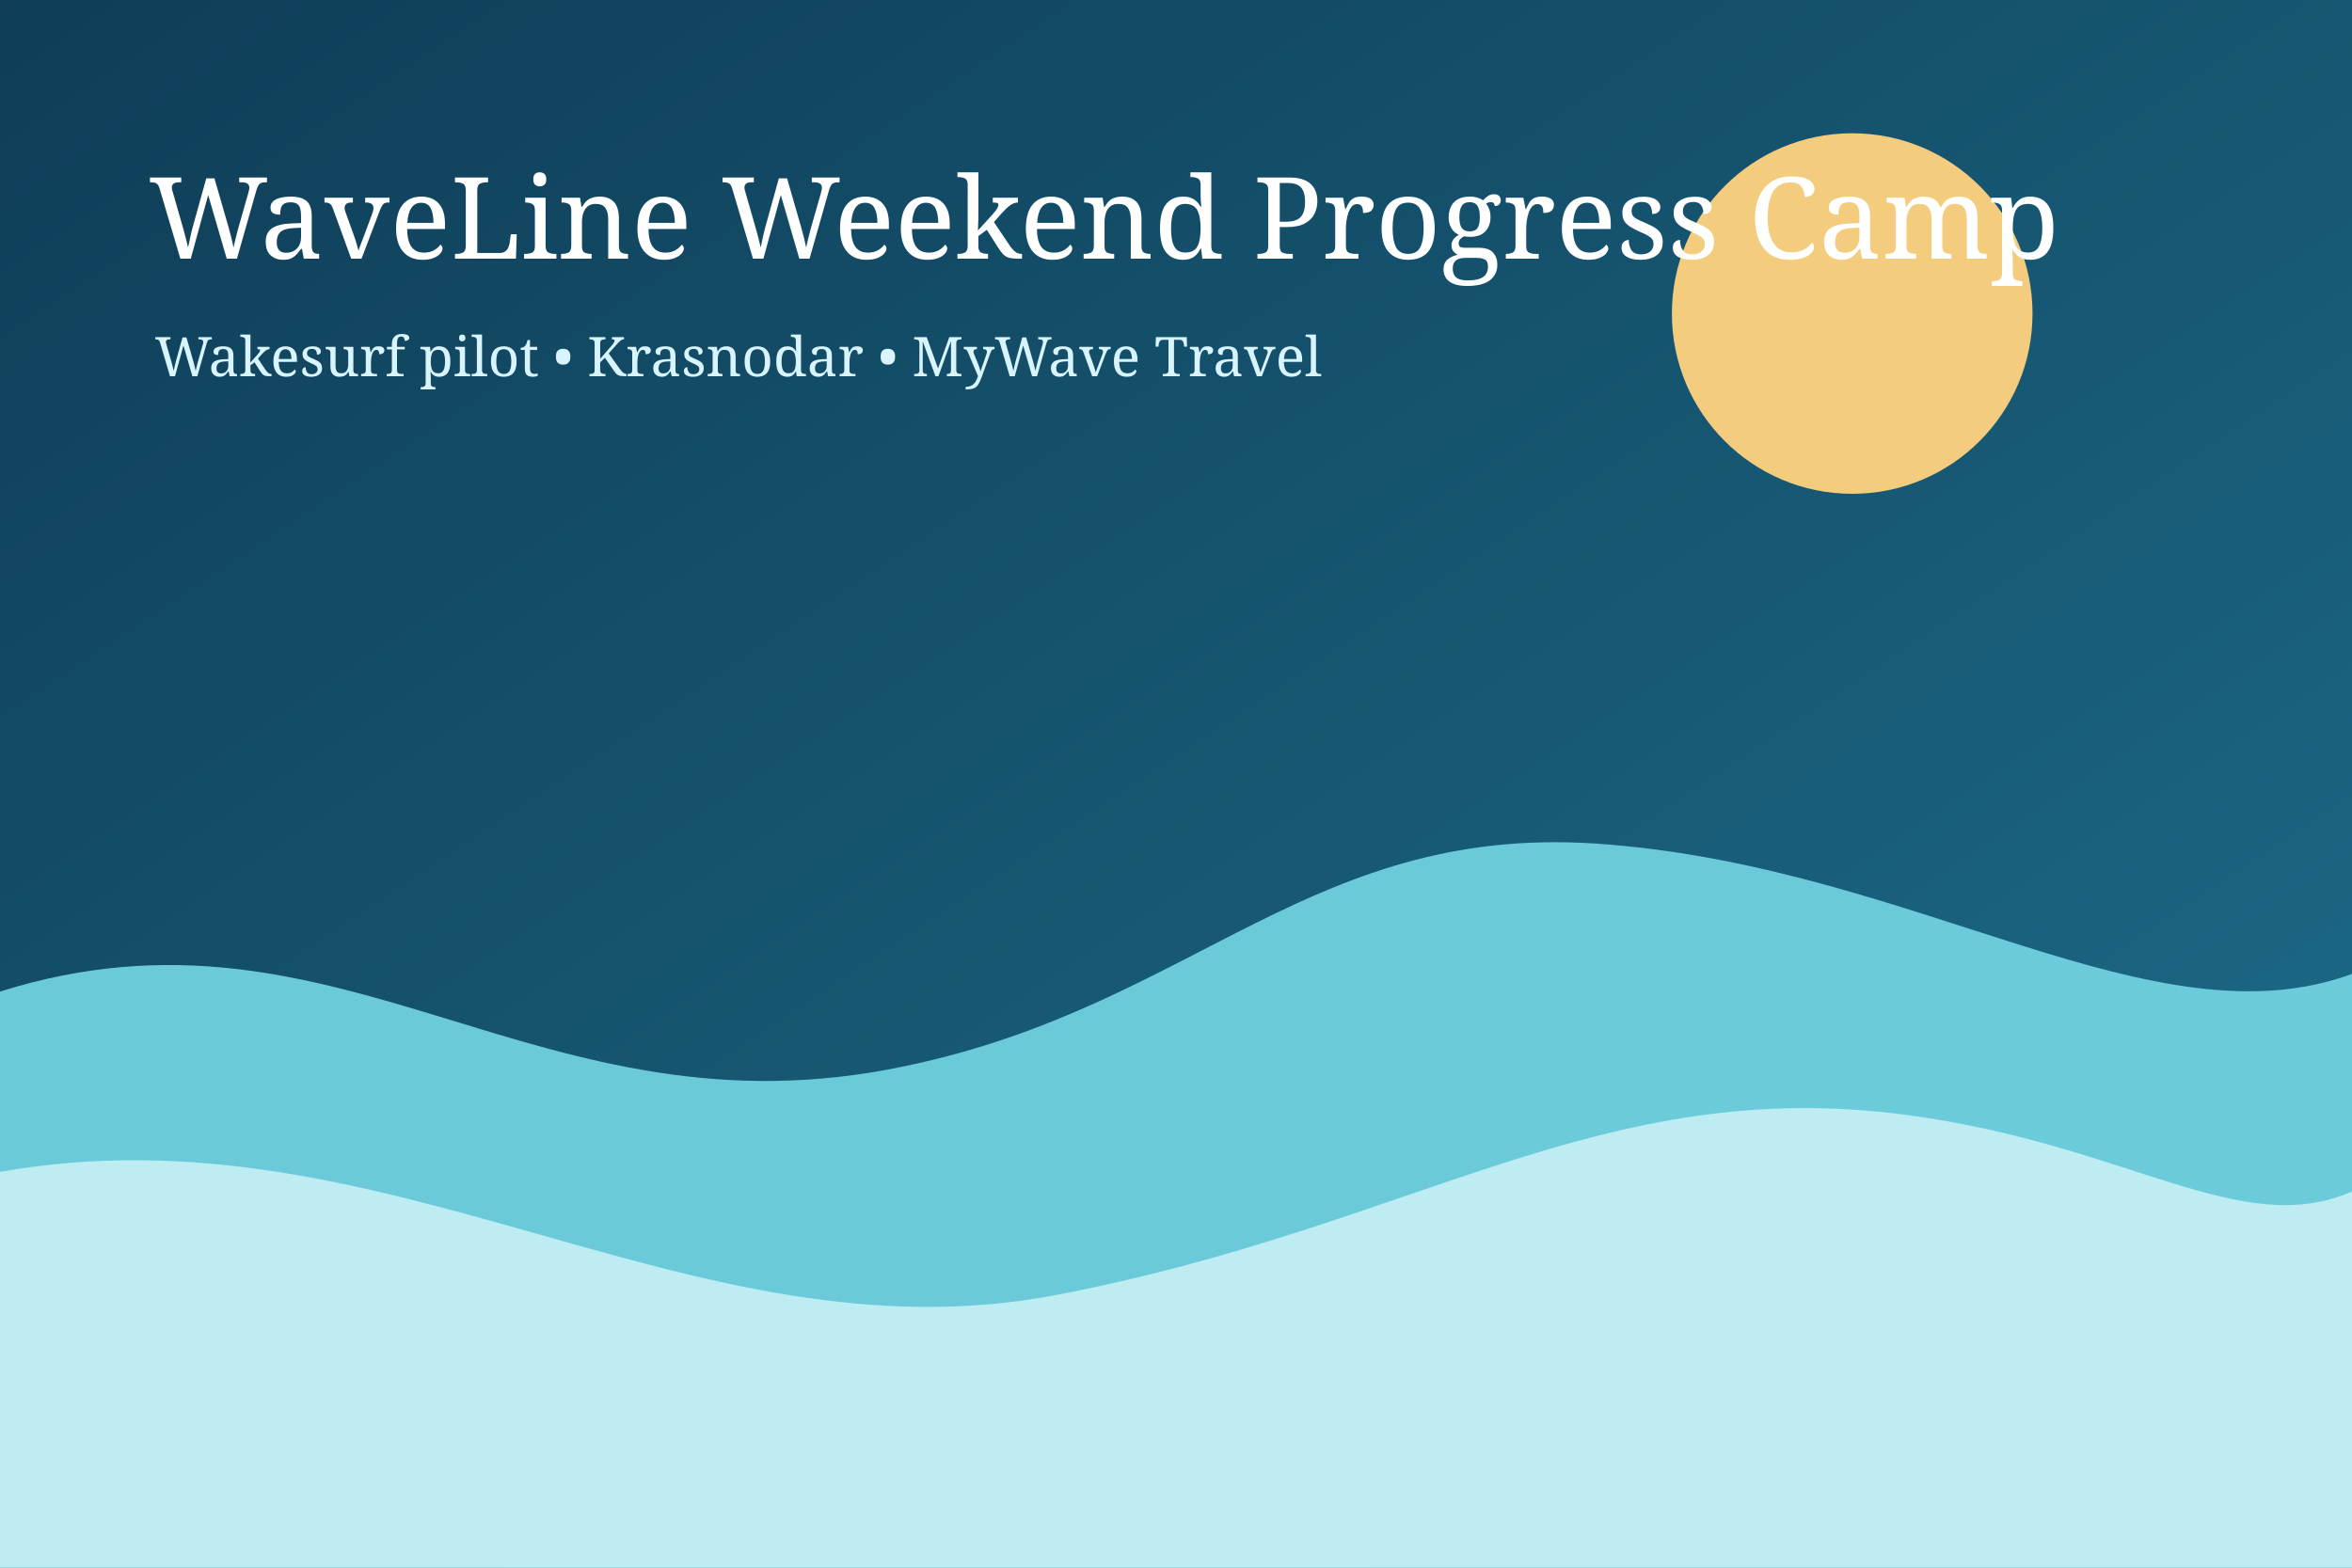
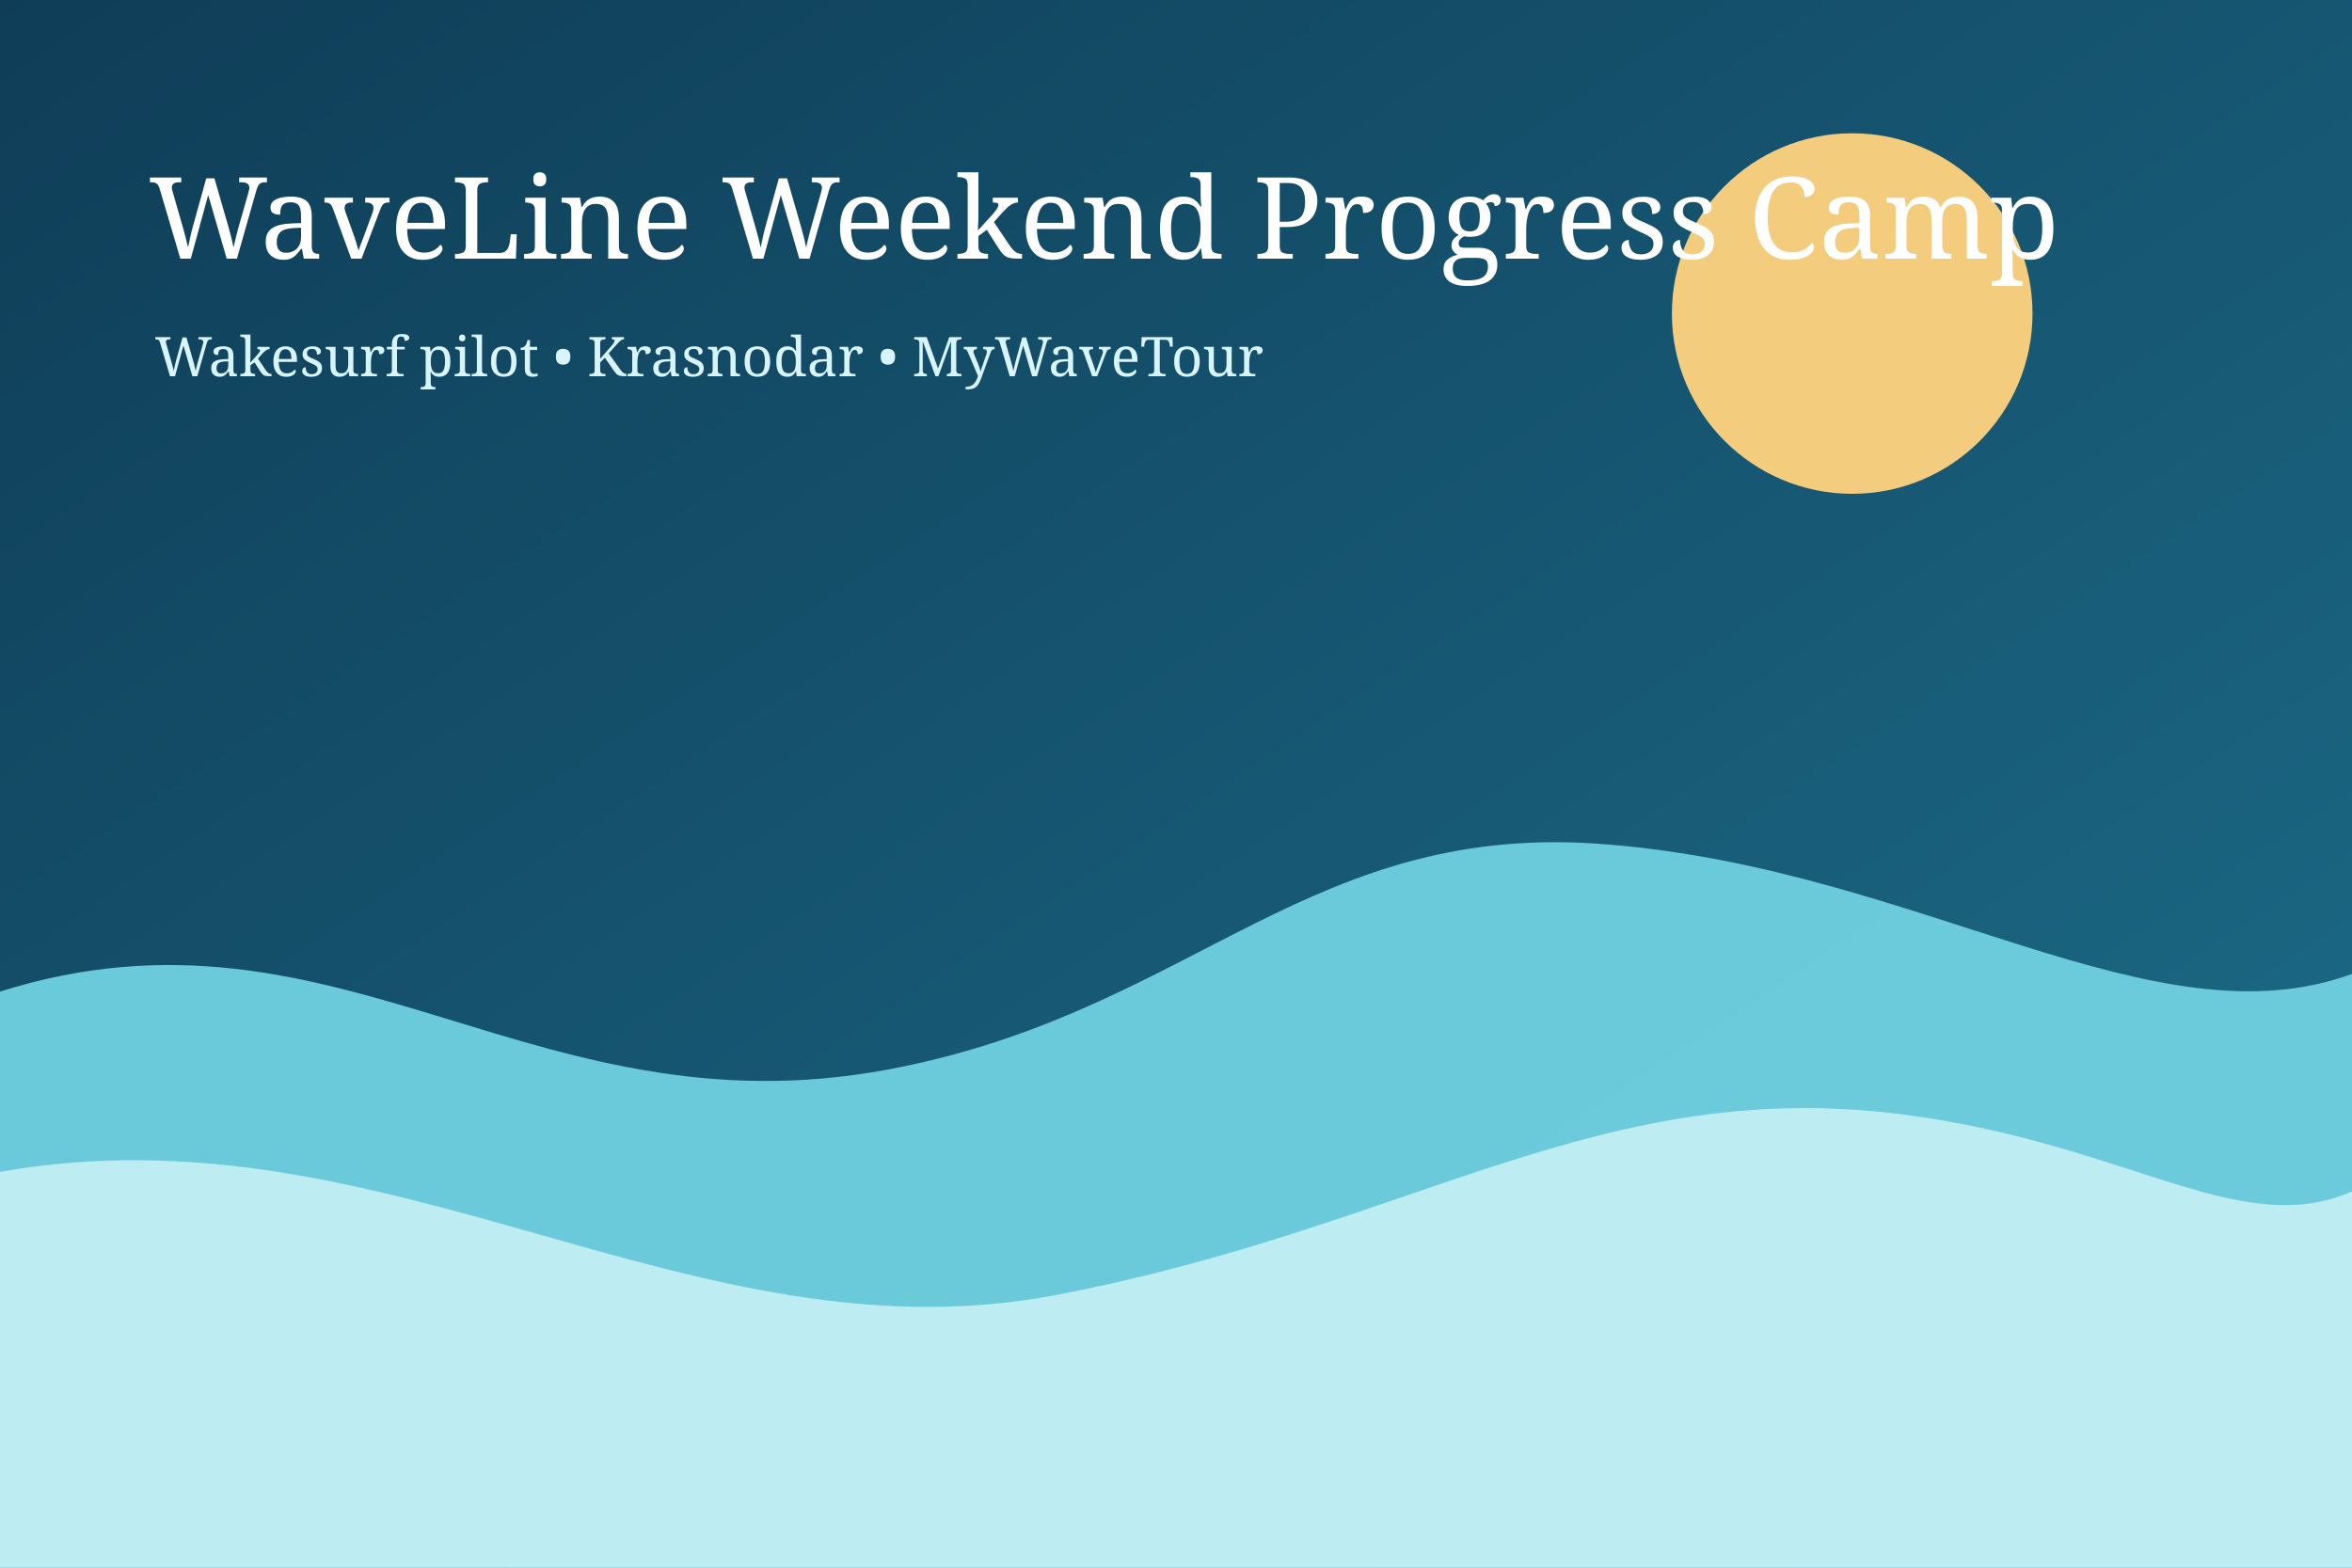
<svg xmlns="http://www.w3.org/2000/svg" width="1200" height="800" viewBox="0 0 1200 800" role="img" aria-labelledby="title desc">
  <defs>
    <linearGradient id="bg" x1="0%" y1="0%" x2="100%" y2="100%">
      <stop offset="0%" stop-color="#0f3d57" />
      <stop offset="100%" stop-color="#1d6f8c" />
    </linearGradient>
  </defs>
  <rect width="1200" height="800" fill="url(#bg)" />
  <circle cx="945" cy="160" r="92" fill="#ffd27f" opacity="0.95" />
  <path d="M0 506 C175 451 274 584 462 544 C611 513 670 418 821 431 C980 444 1099 534 1200 497 L1200 800 L0 800 Z" fill="#6fd0de" opacity="0.95" />
  <path d="M0 598 C198 563 352 696 538 661 C722 626 816 548 973 569 C1086 584 1143 633 1200 608 L1200 800 L0 800 Z" fill="#c8f0f5" opacity="0.88" />
  <text x="76" y="132" fill="#ffffff" font-size="58" font-family="Georgia, serif">WaveLine Weekend Progress Camp</text>
-   <text x="79" y="192" fill="#d8f5ff" font-size="28" font-family="Georgia, serif">Wakesurf pilot • Krasnodar • MyWave Travel</text>
+   <text x="79" y="192" fill="#d8f5ff" font-size="28" font-family="Georgia, serif">Wakesurf pilot • Krasnodar • MyWaveTour</text>
</svg>
